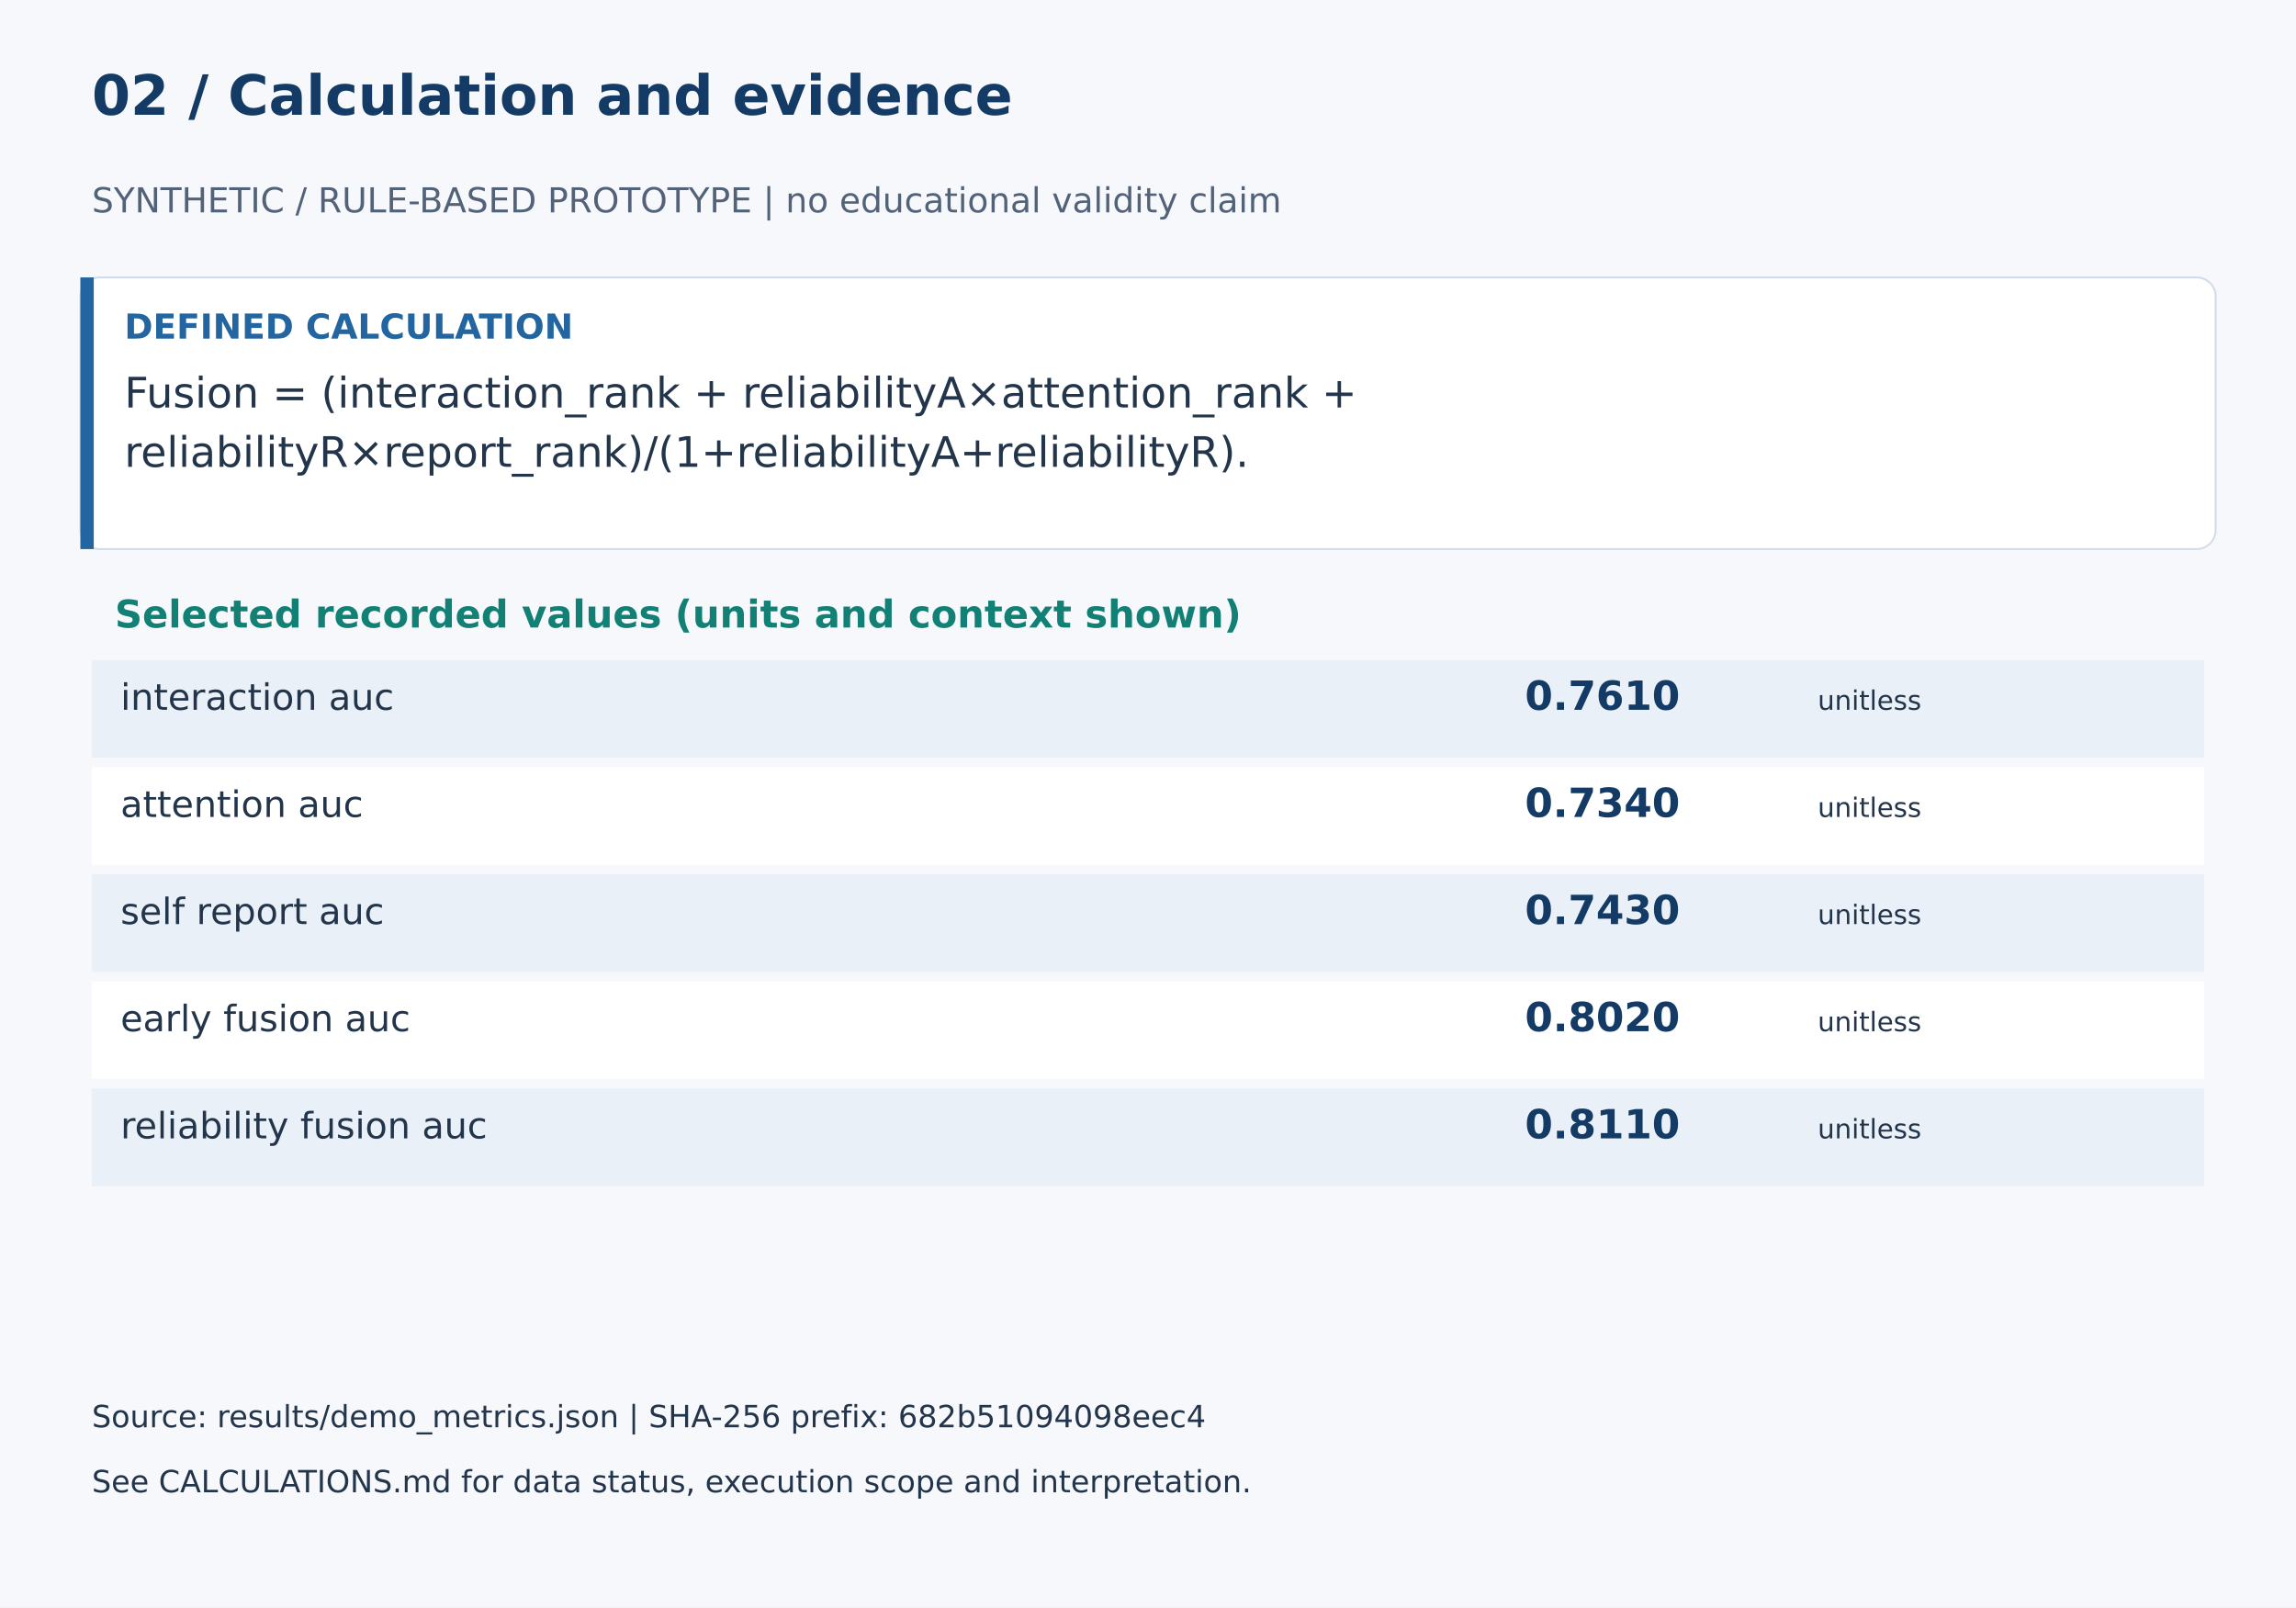
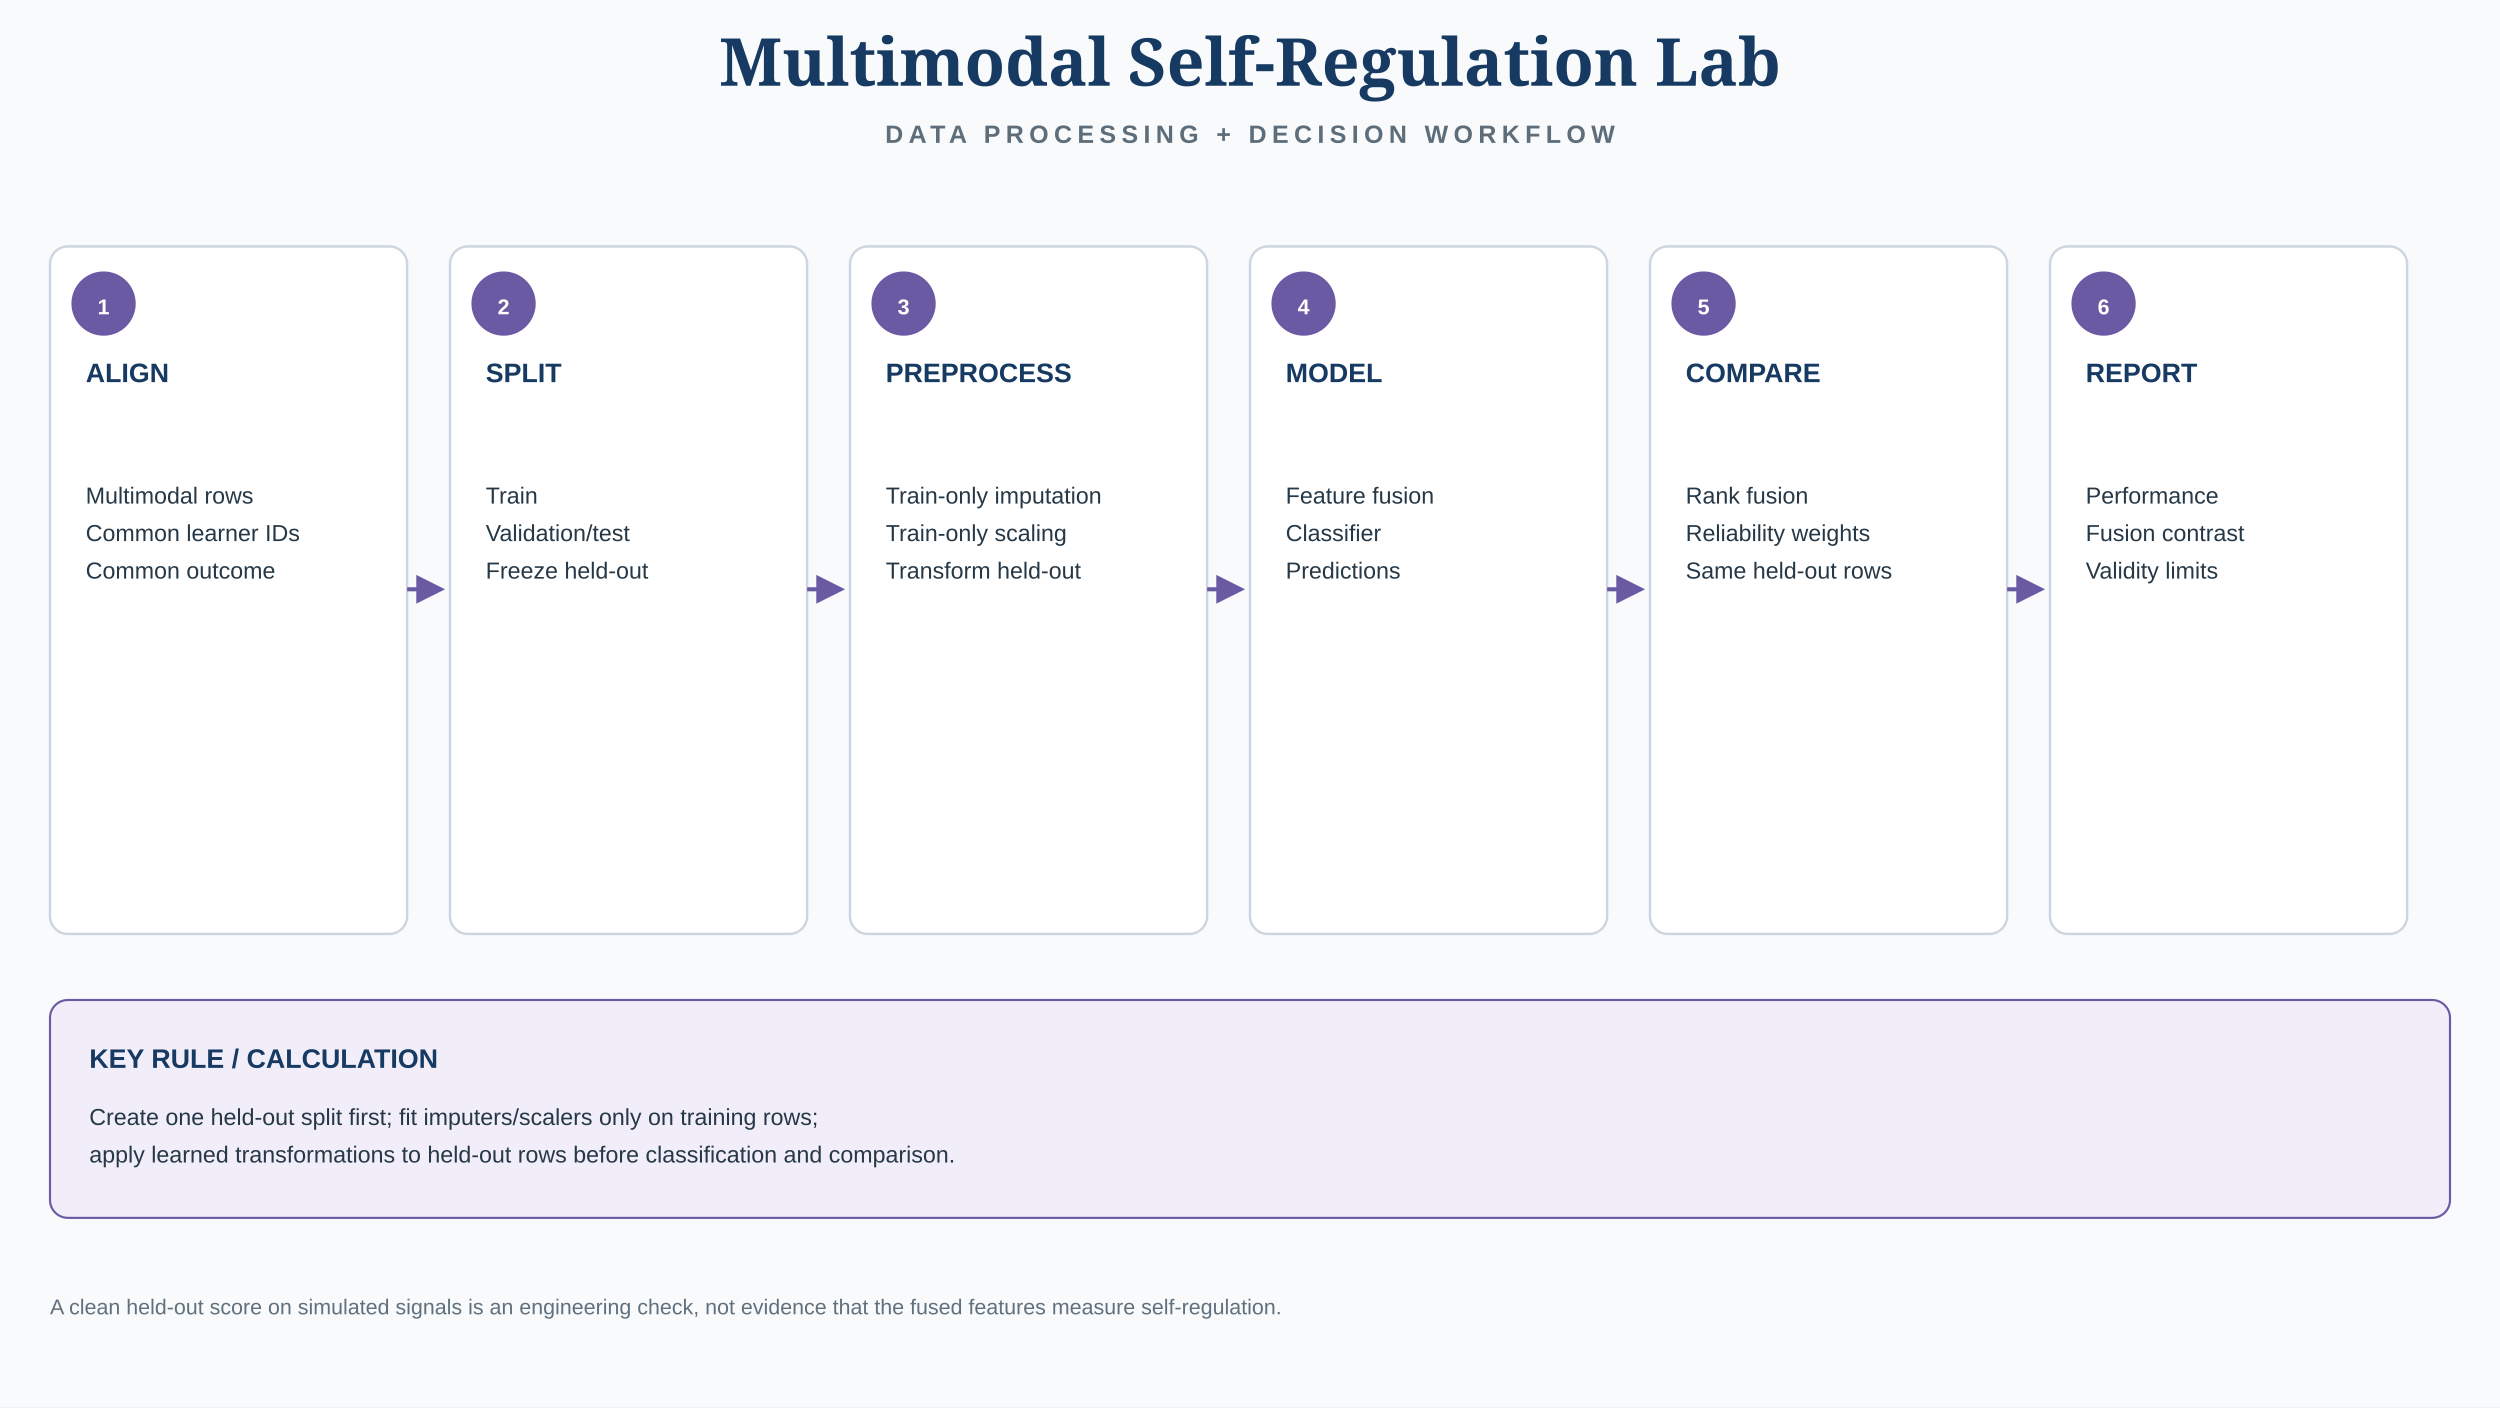
- <svg xmlns="http://www.w3.org/2000/svg" width="1200" height="840" viewBox="0 0 1200 840" role="img">
-   <rect width="1200" height="840" fill="#f6f8fc" />
-   <text x="48" y="60" font-family="DejaVu Sans,Arial,sans-serif" font-size="29" fill="#133b65" font-weight="700">02 / Calculation and evidence</text>
-   <text x="48" y="111" font-family="DejaVu Sans,Arial,sans-serif" font-size="18" fill="#526278" font-weight="400">SYNTHETIC / RULE-BASED PROTOTYPE | no educational validity claim</text>
-   <rect x="42" y="145" width="1116" height="142" rx="10" fill="white" stroke="#d2dce7" />
-   <rect x="42" y="145" width="7" height="142" fill="#2365a0" />
-   <text x="65" y="177" font-family="DejaVu Sans,Arial,sans-serif" font-size="18" fill="#2365a0" font-weight="700">DEFINED CALCULATION</text>
-   <text x="65" y="213" font-family="DejaVu Sans,Arial,sans-serif" font-size="22" fill="#23354b" font-weight="400">Fusion = (interaction_rank + reliabilityA×attention_rank +</text>
-   <text x="65" y="244" font-family="DejaVu Sans,Arial,sans-serif" font-size="22" fill="#23354b" font-weight="400">reliabilityR×report_rank)/(1+reliabilityA+reliabilityR).</text>
-   <text x="60" y="328" font-family="DejaVu Sans,Arial,sans-serif" font-size="20" fill="#128075" font-weight="700">Selected recorded values (units and context shown)</text>
-   <rect x="48" y="345" width="1104" height="51" fill="#eaf0f7" />
-   <text x="63" y="371" font-family="DejaVu Sans,Arial,sans-serif" font-size="19" fill="#23354b" font-weight="400">interaction auc</text>
-   <text x="797" y="371" font-family="DejaVu Sans,Arial,sans-serif" font-size="21" fill="#133b65" font-weight="700">0.7610</text>
-   <text x="950" y="371" font-family="DejaVu Sans,Arial,sans-serif" font-size="14" fill="#23354b" font-weight="400">unitless</text>
-   <rect x="48" y="401" width="1104" height="51" fill="#ffffff" />
-   <text x="63" y="427" font-family="DejaVu Sans,Arial,sans-serif" font-size="19" fill="#23354b" font-weight="400">attention auc</text>
-   <text x="797" y="427" font-family="DejaVu Sans,Arial,sans-serif" font-size="21" fill="#133b65" font-weight="700">0.7340</text>
-   <text x="950" y="427" font-family="DejaVu Sans,Arial,sans-serif" font-size="14" fill="#23354b" font-weight="400">unitless</text>
-   <rect x="48" y="457" width="1104" height="51" fill="#eaf0f7" />
-   <text x="63" y="483" font-family="DejaVu Sans,Arial,sans-serif" font-size="19" fill="#23354b" font-weight="400">self report auc</text>
-   <text x="797" y="483" font-family="DejaVu Sans,Arial,sans-serif" font-size="21" fill="#133b65" font-weight="700">0.7430</text>
-   <text x="950" y="483" font-family="DejaVu Sans,Arial,sans-serif" font-size="14" fill="#23354b" font-weight="400">unitless</text>
-   <rect x="48" y="513" width="1104" height="51" fill="#ffffff" />
-   <text x="63" y="539" font-family="DejaVu Sans,Arial,sans-serif" font-size="19" fill="#23354b" font-weight="400">early fusion auc</text>
-   <text x="797" y="539" font-family="DejaVu Sans,Arial,sans-serif" font-size="21" fill="#133b65" font-weight="700">0.8020</text>
-   <text x="950" y="539" font-family="DejaVu Sans,Arial,sans-serif" font-size="14" fill="#23354b" font-weight="400">unitless</text>
-   <rect x="48" y="569" width="1104" height="51" fill="#eaf0f7" />
-   <text x="63" y="595" font-family="DejaVu Sans,Arial,sans-serif" font-size="19" fill="#23354b" font-weight="400">reliability fusion auc</text>
-   <text x="797" y="595" font-family="DejaVu Sans,Arial,sans-serif" font-size="21" fill="#133b65" font-weight="700">0.8110</text>
-   <text x="950" y="595" font-family="DejaVu Sans,Arial,sans-serif" font-size="14" fill="#23354b" font-weight="400">unitless</text>
-   <text x="48" y="746" font-family="DejaVu Sans,Arial,sans-serif" font-size="16" fill="#23354b" font-weight="400">Source: results/demo_metrics.json | SHA-256 prefix: 682b51094098eec4</text>
-   <text x="48" y="780" font-family="DejaVu Sans,Arial,sans-serif" font-size="16" fill="#23354b" font-weight="400">See CALCULATIONS.md for data status, execution scope and interpretation.</text>
+ <svg xmlns="http://www.w3.org/2000/svg" viewBox="0 0 1400 788" role="img" aria-labelledby="title desc">
+   <rect width="1400" height="788" fill="#F8FAFC" />
+   <style>.title{font:700 37px Georgia,serif;fill:#173A63}.sub{font:600 14px Arial,sans-serif;fill:#5D6D7A;letter-spacing:3px}.step{fill:#fff;stroke:#CBD6E0;stroke-width:1.35}.num{fill:#6A5AA3}.h{font:700 15px Arial,sans-serif;fill:#173A63}.body{font:13px Arial,sans-serif;fill:#263846}.small{font:12px Arial,sans-serif;fill:#60717D}.note{fill:#F1EEFA;stroke:#6A5AA3;stroke-width:1.2}.arrow{stroke:#6A5AA3;stroke-width:2.3;fill:none;marker-end:url(#arrow)}</style>
+   <defs>
+     <marker id="arrow" viewBox="0 0 10 10" refX="8" refY="5" markerWidth="7" markerHeight="7" orient="auto">
+       <path d="M0 0 L10 5 L0 10 z" fill="#6A5AA3" />
+     </marker>
+   </defs>
+   <text x="700" y="48" text-anchor="middle" class="title">Multimodal Self-Regulation Lab</text>
+   <text x="700" y="80" text-anchor="middle" class="sub">DATA PROCESSING + DECISION WORKFLOW</text>
+   <rect x="28" y="138" width="200" height="385" rx="10" class="step" />
+   <circle cx="58" cy="170" r="18" class="num" />
+   <text x="58" y="176" text-anchor="middle" fill="#fff" font-family="Arial" font-weight="700">1</text>
+   <text x="48" y="214" class="h">
+     <tspan x="48">ALIGN</tspan>
+   </text>
+   <text x="48" y="282" class="body">
+     <tspan x="48">Multimodal rows</tspan>
+     <tspan x="48" dy="21">Common learner IDs</tspan>
+     <tspan x="48" dy="21">Common outcome</tspan>
+   </text>
+   <path d="M228 330 H246" class="arrow" />
+   <rect x="252" y="138" width="200" height="385" rx="10" class="step" />
+   <circle cx="282" cy="170" r="18" class="num" />
+   <text x="282" y="176" text-anchor="middle" fill="#fff" font-family="Arial" font-weight="700">2</text>
+   <text x="272" y="214" class="h">
+     <tspan x="272">SPLIT</tspan>
+   </text>
+   <text x="272" y="282" class="body">
+     <tspan x="272">Train</tspan>
+     <tspan x="272" dy="21">Validation/test</tspan>
+     <tspan x="272" dy="21">Freeze held-out</tspan>
+   </text>
+   <path d="M452 330 H470" class="arrow" />
+   <rect x="476" y="138" width="200" height="385" rx="10" class="step" />
+   <circle cx="506" cy="170" r="18" class="num" />
+   <text x="506" y="176" text-anchor="middle" fill="#fff" font-family="Arial" font-weight="700">3</text>
+   <text x="496" y="214" class="h">
+     <tspan x="496">PREPROCESS</tspan>
+   </text>
+   <text x="496" y="282" class="body">
+     <tspan x="496">Train-only imputation</tspan>
+     <tspan x="496" dy="21">Train-only scaling</tspan>
+     <tspan x="496" dy="21">Transform held-out</tspan>
+   </text>
+   <path d="M676 330 H694" class="arrow" />
+   <rect x="700" y="138" width="200" height="385" rx="10" class="step" />
+   <circle cx="730" cy="170" r="18" class="num" />
+   <text x="730" y="176" text-anchor="middle" fill="#fff" font-family="Arial" font-weight="700">4</text>
+   <text x="720" y="214" class="h">
+     <tspan x="720">MODEL</tspan>
+   </text>
+   <text x="720" y="282" class="body">
+     <tspan x="720">Feature fusion</tspan>
+     <tspan x="720" dy="21">Classifier</tspan>
+     <tspan x="720" dy="21">Predictions</tspan>
+   </text>
+   <path d="M900 330 H918" class="arrow" />
+   <rect x="924" y="138" width="200" height="385" rx="10" class="step" />
+   <circle cx="954" cy="170" r="18" class="num" />
+   <text x="954" y="176" text-anchor="middle" fill="#fff" font-family="Arial" font-weight="700">5</text>
+   <text x="944" y="214" class="h">
+     <tspan x="944">COMPARE</tspan>
+   </text>
+   <text x="944" y="282" class="body">
+     <tspan x="944">Rank fusion</tspan>
+     <tspan x="944" dy="21">Reliability weights</tspan>
+     <tspan x="944" dy="21">Same held-out rows</tspan>
+   </text>
+   <path d="M1124 330 H1142" class="arrow" />
+   <rect x="1148" y="138" width="200" height="385" rx="10" class="step" />
+   <circle cx="1178" cy="170" r="18" class="num" />
+   <text x="1178" y="176" text-anchor="middle" fill="#fff" font-family="Arial" font-weight="700">6</text>
+   <text x="1168" y="214" class="h">
+     <tspan x="1168">REPORT</tspan>
+   </text>
+   <text x="1168" y="282" class="body">
+     <tspan x="1168">Performance</tspan>
+     <tspan x="1168" dy="21">Fusion contrast</tspan>
+     <tspan x="1168" dy="21">Validity limits</tspan>
+   </text>
+   <rect x="28" y="560" width="1344" height="122" rx="10" class="note" />
+   <text x="50" y="598" class="h">KEY RULE / CALCULATION</text>
+   <text x="50" y="630" class="body">
+     <tspan x="50">Create one held-out split first; fit imputers/scalers only on training rows;</tspan>
+     <tspan x="50" dy="21">apply learned transformations to held-out rows before classification and comparison.</tspan>
+   </text>
+   <text x="28" y="736" class="small">A clean held-out score on simulated signals is an engineering check, not evidence that the fused features measure self-regulation.</text>
</svg>
